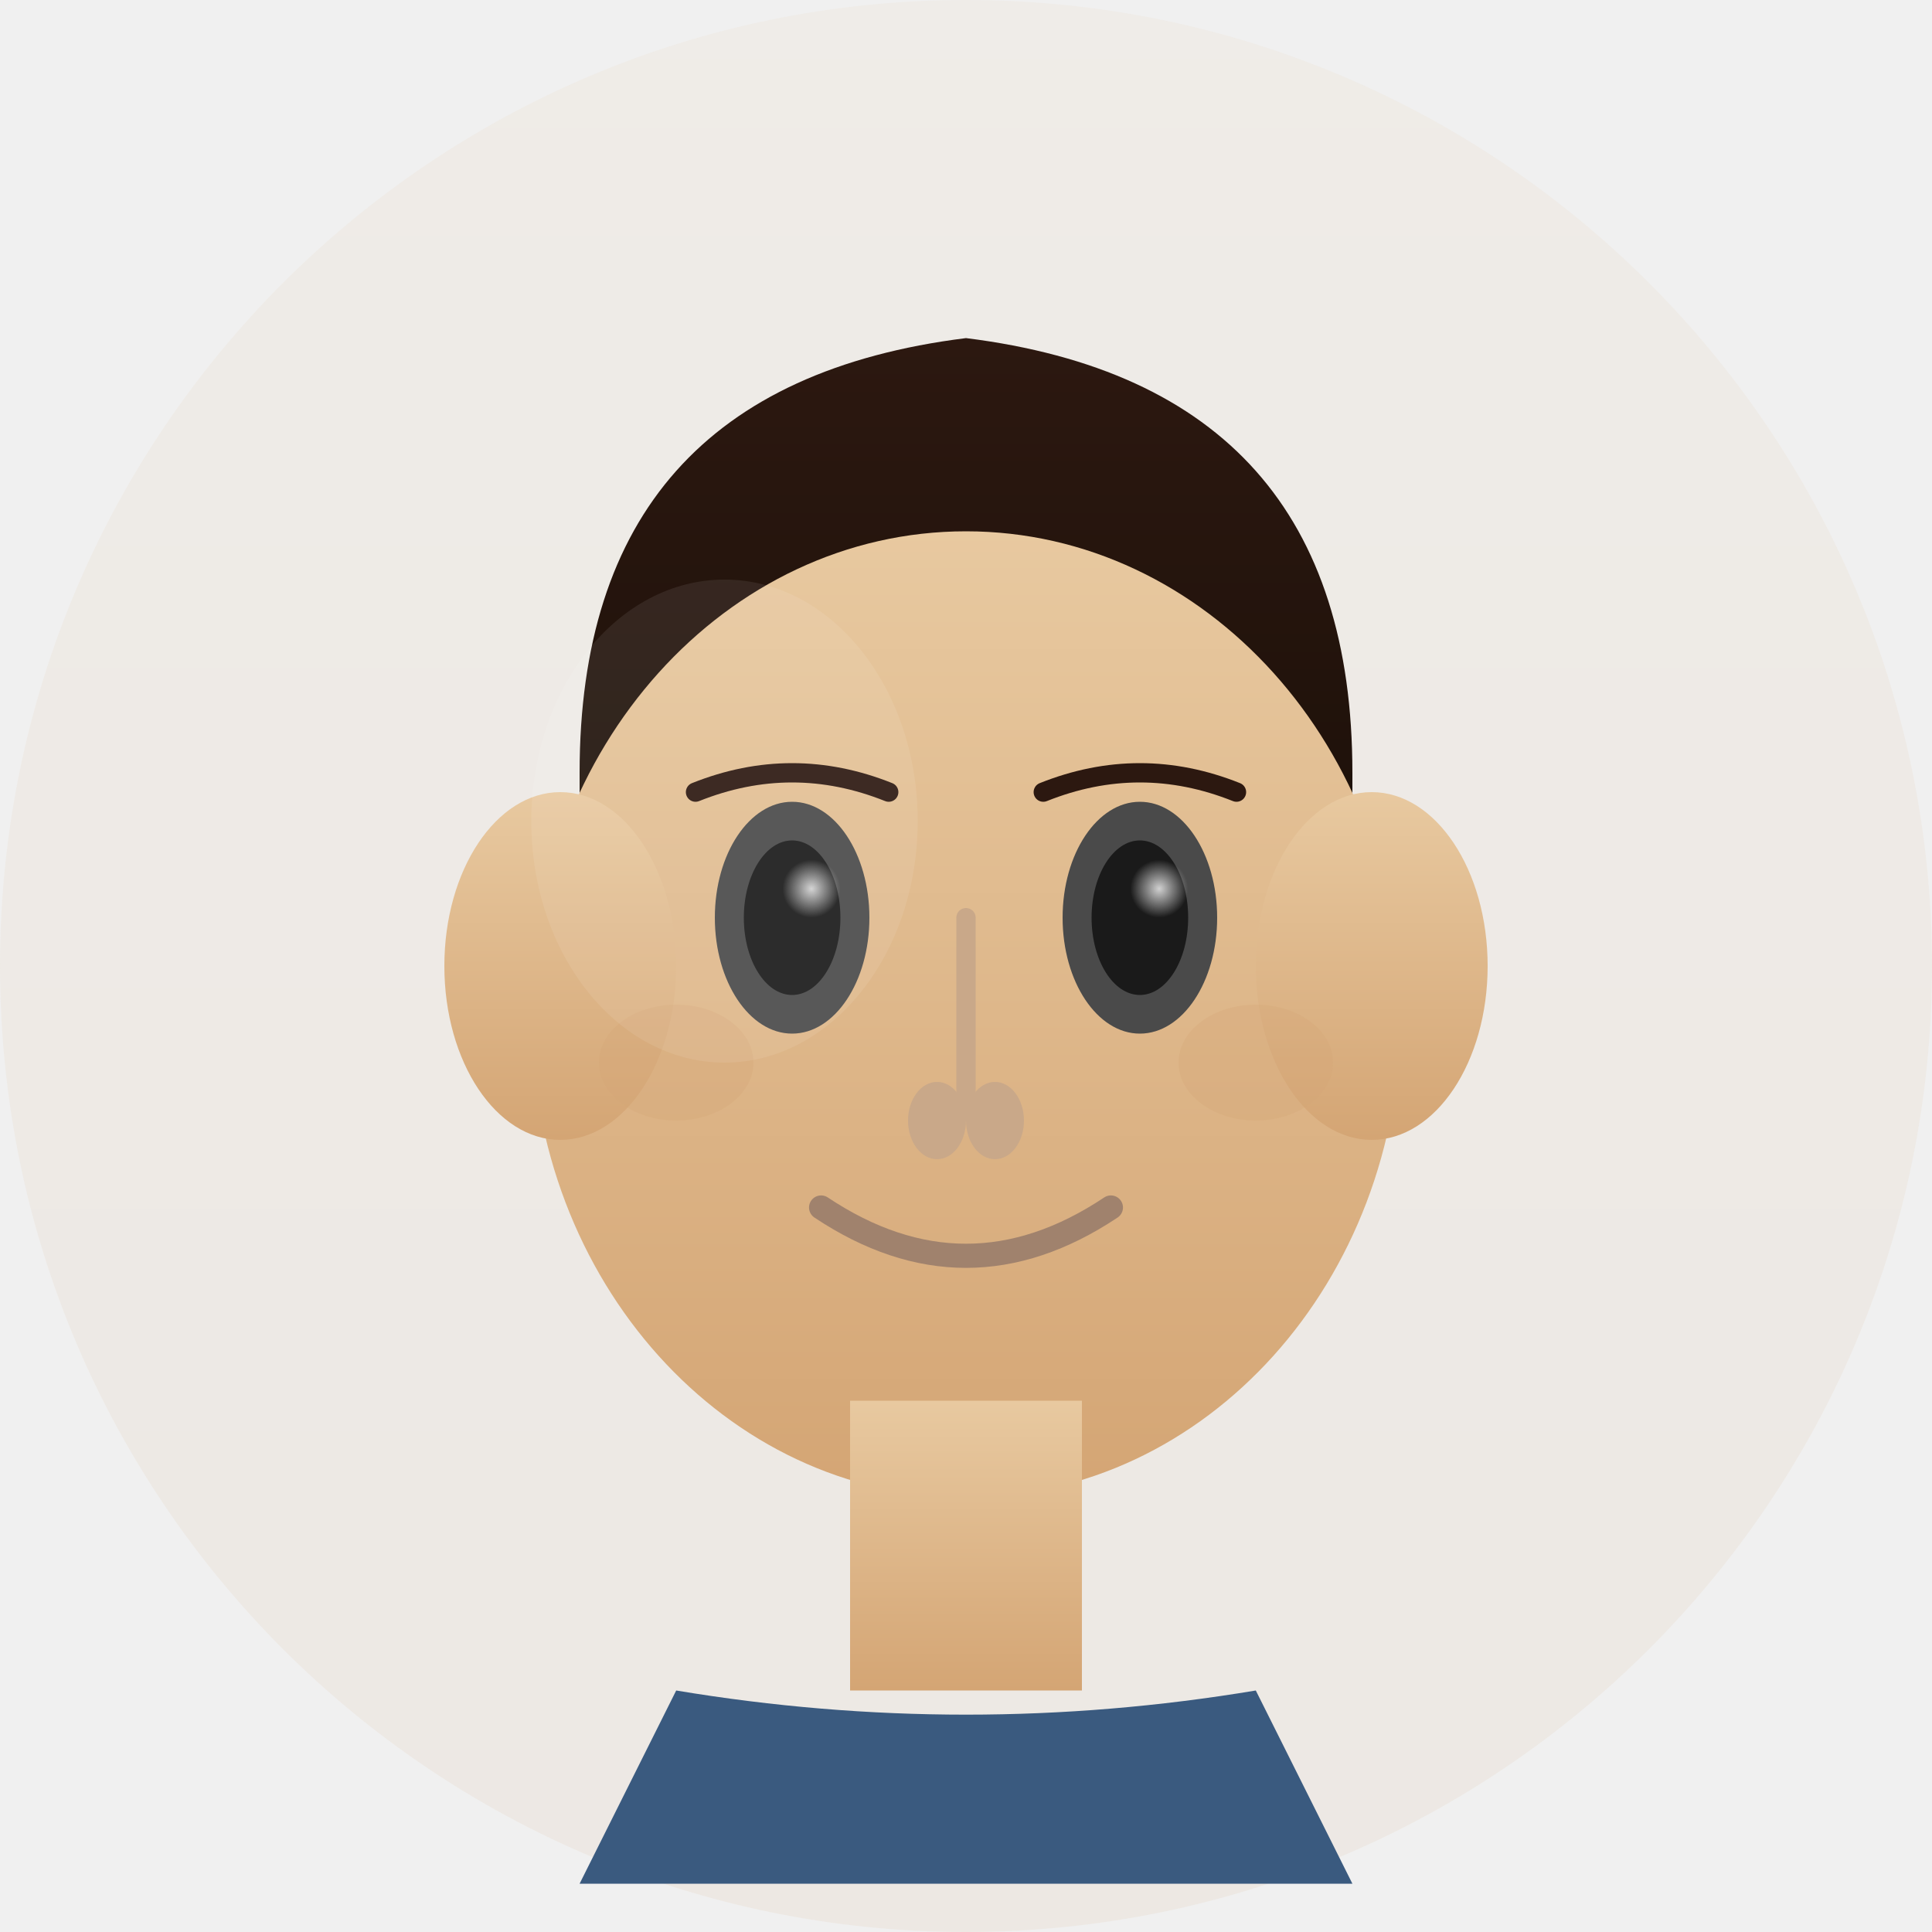
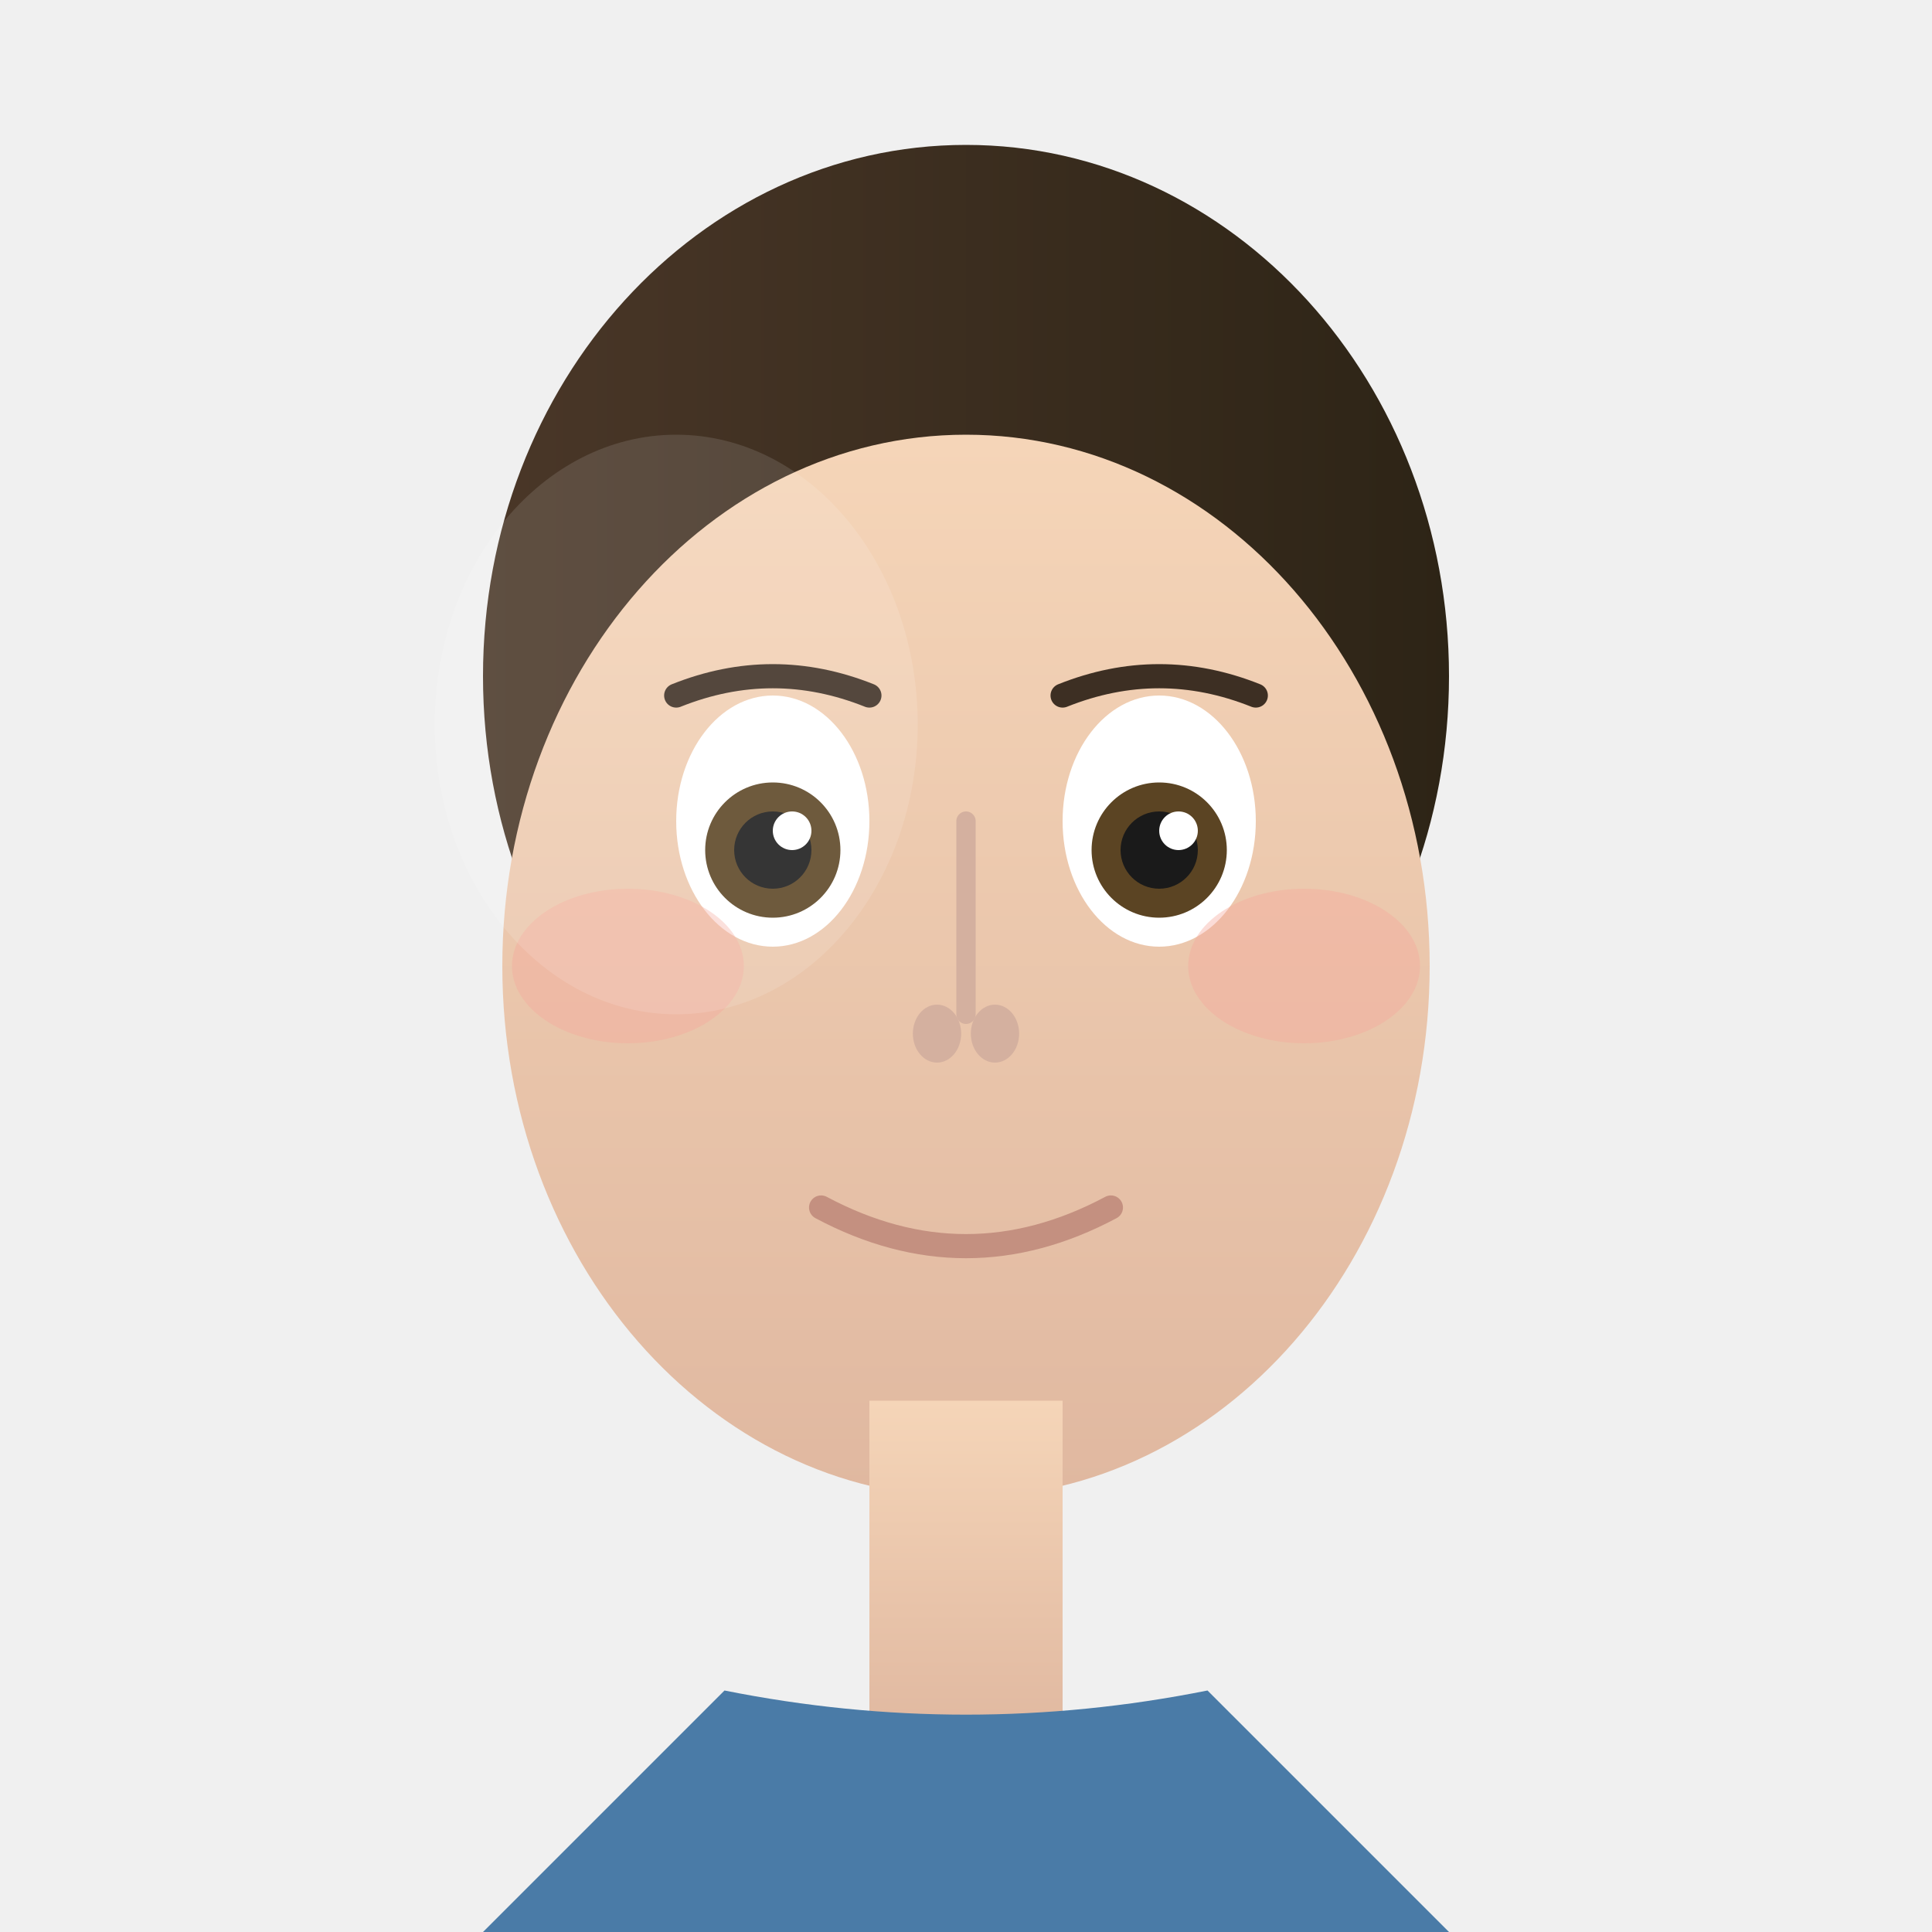
<svg xmlns="http://www.w3.org/2000/svg" viewBox="0 0 200 200">
  <defs>
-     <linearGradient id="skinGradient" x1="0%" y1="0%" x2="0%" y2="100%">
-       <stop offset="0%" style="stop-color:#e8c9a0;stop-opacity:1" />
-       <stop offset="100%" style="stop-color:#d4a574;stop-opacity:1" />
+     <linearGradient id="skinGrad" x1="0%" y1="0%" x2="0%" y2="100%">
+       <stop offset="0%" style="stop-color:#f5d5b8;stop-opacity:1" />
+       <stop offset="100%" style="stop-color:#e0b8a0;stop-opacity:1" />
    </linearGradient>
-     <linearGradient id="hairGradient" x1="0%" y1="0%" x2="0%" y2="100%">
-       <stop offset="0%" style="stop-color:#2c1810;stop-opacity:1" />
-       <stop offset="100%" style="stop-color:#1a0f08;stop-opacity:1" />
+     <linearGradient id="hairGrad">
+       <stop offset="0%" style="stop-color:#4a3728;stop-opacity:1" />
+       <stop offset="100%" style="stop-color:#2d2416;stop-opacity:1" />
    </linearGradient>
-     <radialGradient id="eyeLight">
-       <stop offset="0%" style="stop-color:#ffffff;stop-opacity:0.8" />
-       <stop offset="100%" style="stop-color:#ffffff;stop-opacity:0" />
-     </radialGradient>
  </defs>
-   <circle cx="100" cy="100" r="100" fill="url(#skinGradient)" opacity="0.1" />
-   <path d="M 60 80 Q 60 40 100 35 Q 140 40 140 80 L 140 100 Q 140 95 100 92 Q 60 95 60 100 Z" fill="url(#hairGradient)" />
-   <ellipse cx="100" cy="105" rx="45" ry="50" fill="url(#skinGradient)" />
-   <ellipse cx="58" cy="100" rx="12" ry="18" fill="url(#skinGradient)" />
-   <ellipse cx="142" cy="100" rx="12" ry="18" fill="url(#skinGradient)" />
-   <rect x="88" y="145" width="24" height="30" fill="url(#skinGradient)" />
-   <path d="M 70 175 L 60 195 L 140 195 L 130 175 Q 100 180 70 175 Z" fill="#3a5a7f" />
-   <g id="leftEye">
-     <ellipse cx="82" cy="95" rx="8" ry="12" fill="#4a4a4a" />
-     <ellipse cx="82" cy="95" rx="5" ry="8" fill="#1a1a1a" />
-     <circle cx="84" cy="92" r="3" fill="url(#eyeLight)" />
-   </g>
-   <g id="rightEye">
-     <ellipse cx="118" cy="95" rx="8" ry="12" fill="#4a4a4a" />
-     <ellipse cx="118" cy="95" rx="5" ry="8" fill="#1a1a1a" />
-     <circle cx="120" cy="92" r="3" fill="url(#eyeLight)" />
-   </g>
-   <path d="M 72 82 Q 82 78 92 82" stroke="#2c1810" stroke-width="2" fill="none" stroke-linecap="round" />
-   <path d="M 108 82 Q 118 78 128 82" stroke="#2c1810" stroke-width="2" fill="none" stroke-linecap="round" />
-   <path d="M 100 95 L 100 115" stroke="#c9a889" stroke-width="2" fill="none" stroke-linecap="round" />
-   <ellipse cx="97" cy="116" rx="3" ry="4" fill="#c9a889" />
-   <ellipse cx="103" cy="116" rx="3" ry="4" fill="#c9a889" />
-   <path d="M 85 125 Q 100 135 115 125" stroke="#a0826d" stroke-width="2.5" fill="none" stroke-linecap="round" />
-   <ellipse cx="70" cy="110" rx="8" ry="6" fill="#d4a574" opacity="0.3" />
-   <ellipse cx="130" cy="110" rx="8" ry="6" fill="#d4a574" opacity="0.3" />
-   <ellipse cx="75" cy="85" rx="20" ry="25" fill="#ffffff" opacity="0.08" />
+   <ellipse cx="100" cy="70" rx="50" ry="55" fill="url(#hairGrad)" />
+   <ellipse cx="100" cy="100" rx="48" ry="55" fill="url(#skinGrad)" />
+   <rect x="90" y="145" width="20" height="35" fill="url(#skinGrad)" />
+   <path d="M 75 175 L 50 200 L 150 200 L 125 175 Q 100 180 75 175" fill="#4a7ba7" />
+   <ellipse cx="80" cy="85" rx="10" ry="13" fill="#ffffff" />
+   <ellipse cx="120" cy="85" rx="10" ry="13" fill="#ffffff" />
+   <circle cx="80" cy="88" r="7" fill="#5b4423" />
+   <circle cx="120" cy="88" r="7" fill="#5b4423" />
+   <circle cx="80" cy="88" r="4" fill="#1a1a1a" />
+   <circle cx="120" cy="88" r="4" fill="#1a1a1a" />
+   <circle cx="82" cy="86" r="2" fill="#ffffff" />
+   <circle cx="122" cy="86" r="2" fill="#ffffff" />
+   <path d="M 70 72 Q 80 68 90 72" stroke="#3d2f23" stroke-width="2.5" fill="none" stroke-linecap="round" />
+   <path d="M 110 72 Q 120 68 130 72" stroke="#3d2f23" stroke-width="2.5" fill="none" stroke-linecap="round" />
+   <path d="M 100 85 L 100 105" stroke="#d4b09f" stroke-width="2" fill="none" stroke-linecap="round" />
+   <ellipse cx="97" cy="107" rx="2.5" ry="3" fill="#d4b09f" />
+   <ellipse cx="103" cy="107" rx="2.5" ry="3" fill="#d4b09f" />
+   <path d="M 85 125 Q 100 133 115 125" stroke="#c49080" stroke-width="2.5" fill="none" stroke-linecap="round" />
+   <ellipse cx="65" cy="100" rx="12" ry="8" fill="#f5a89a" opacity="0.4" />
+   <ellipse cx="135" cy="100" rx="12" ry="8" fill="#f5a89a" opacity="0.4" />
+   <ellipse cx="70" cy="75" rx="25" ry="30" fill="#ffffff" opacity="0.12" />
</svg>
